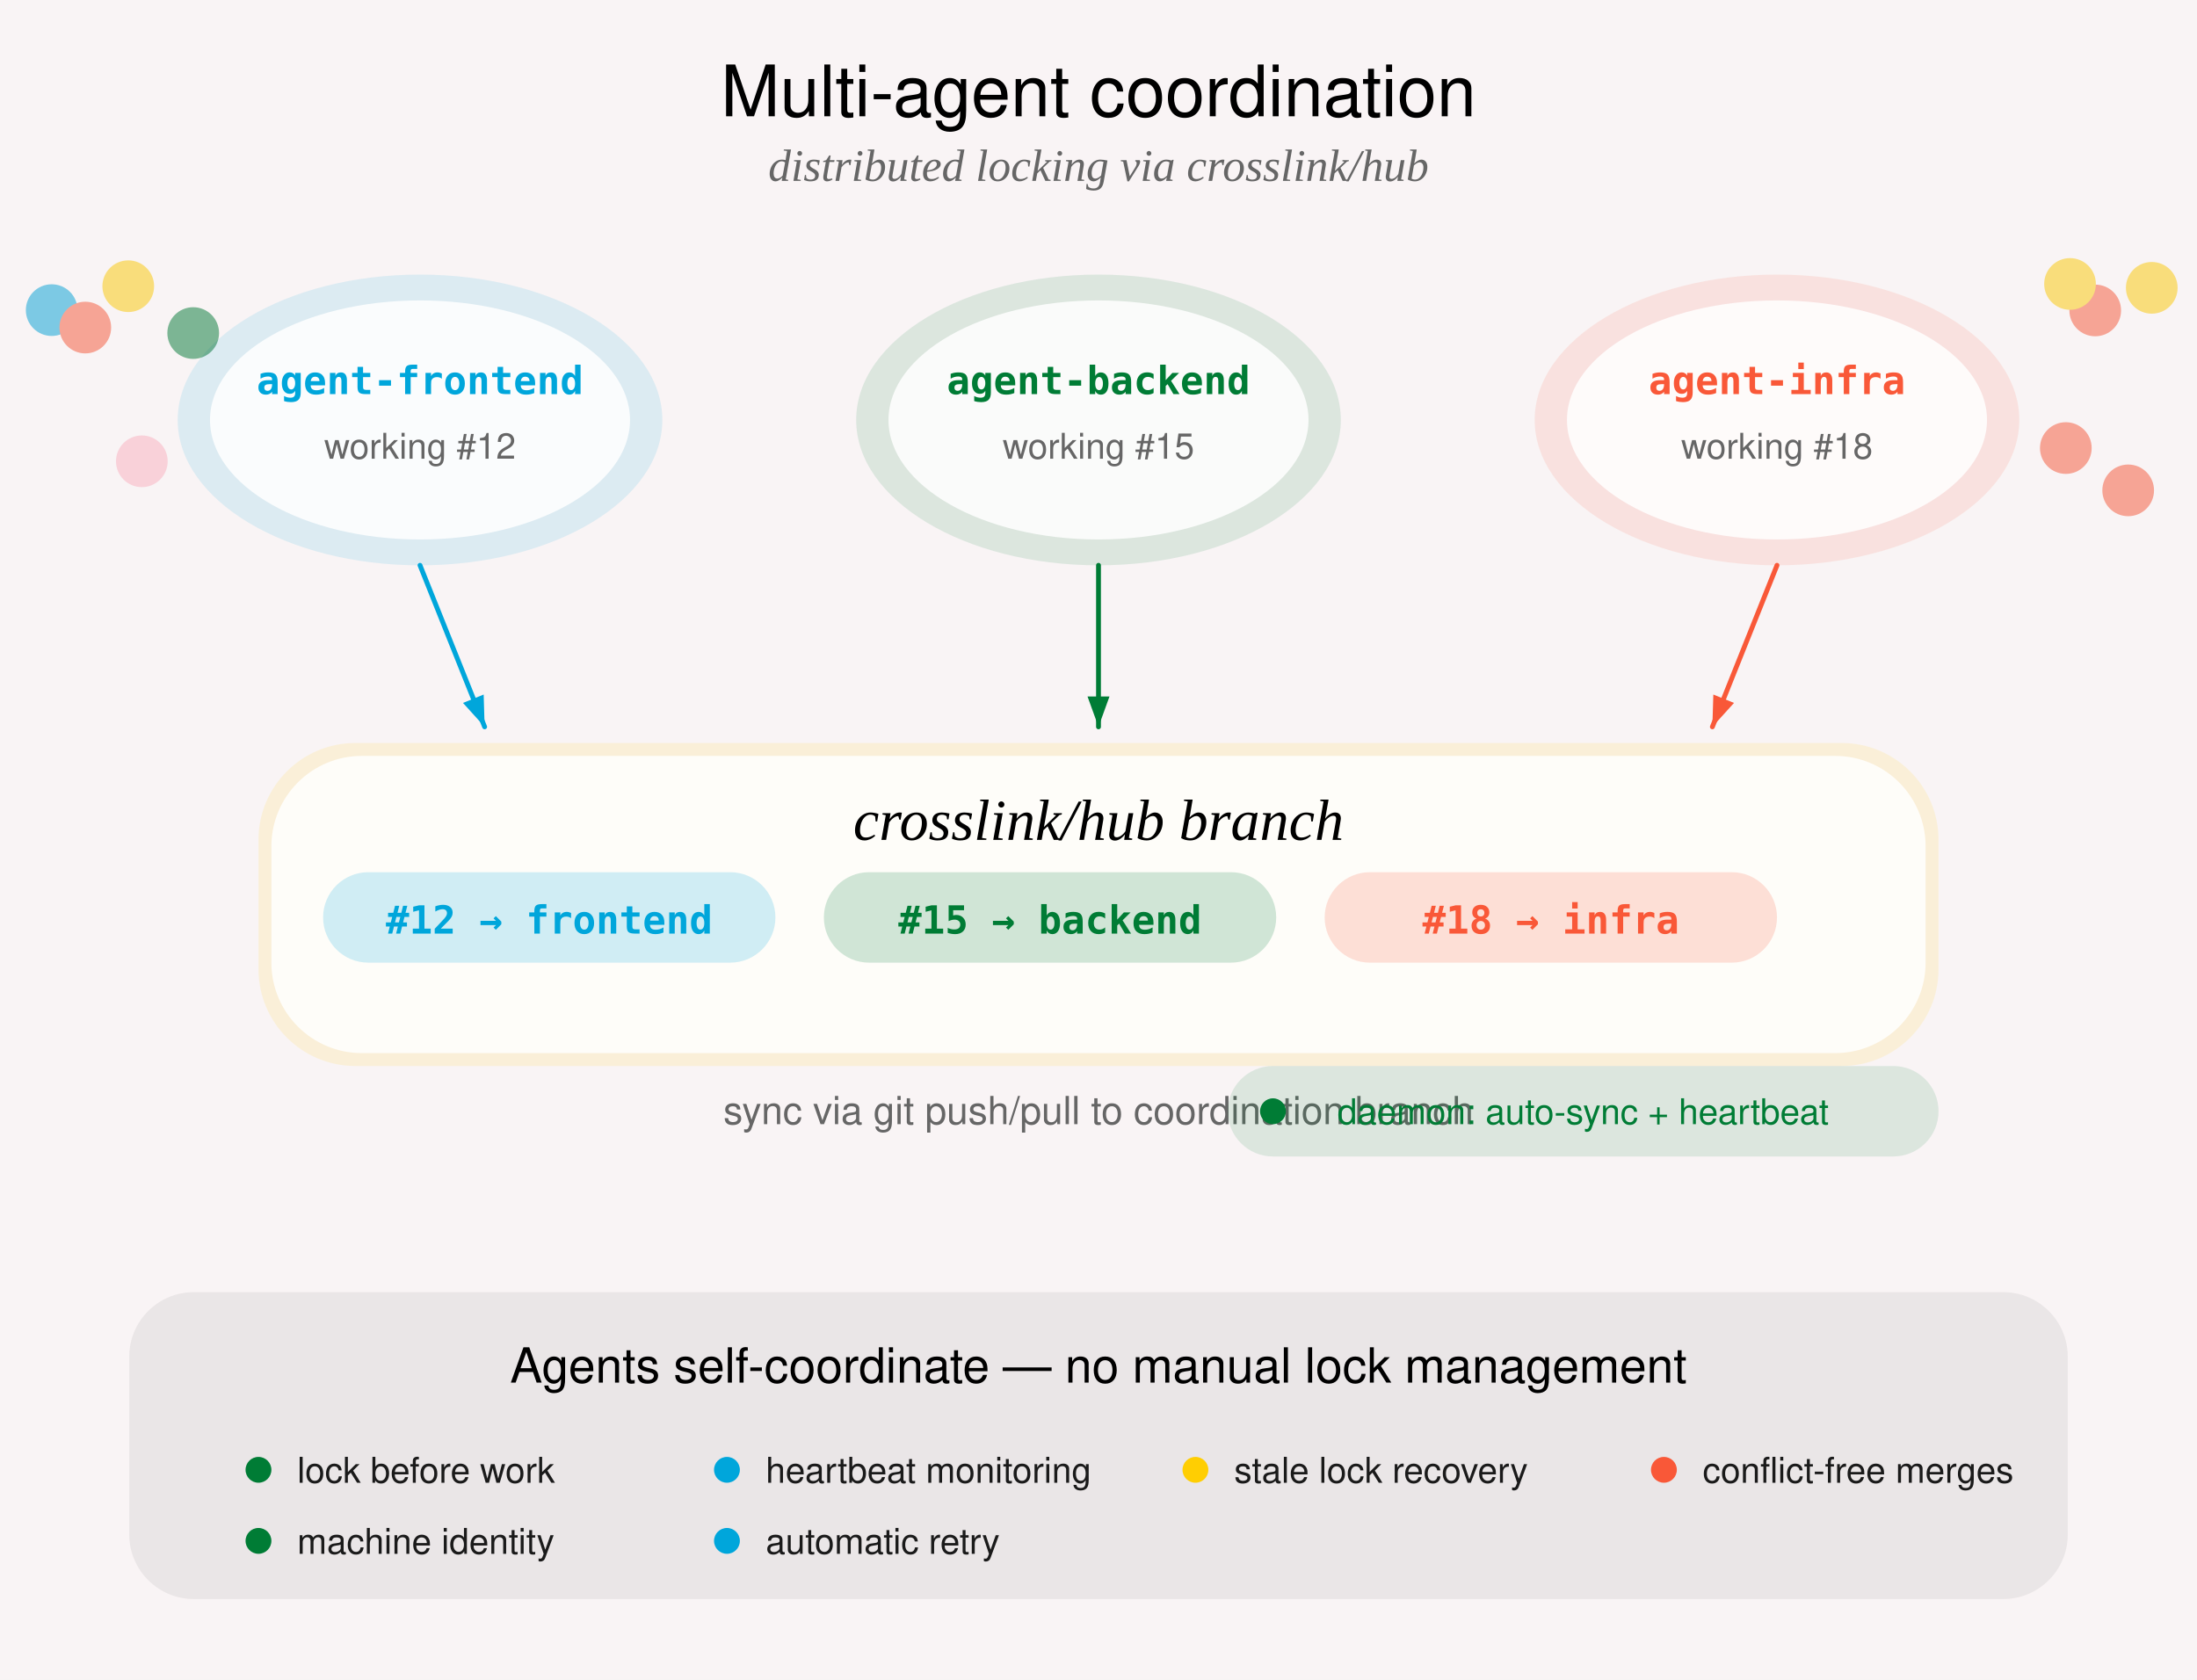
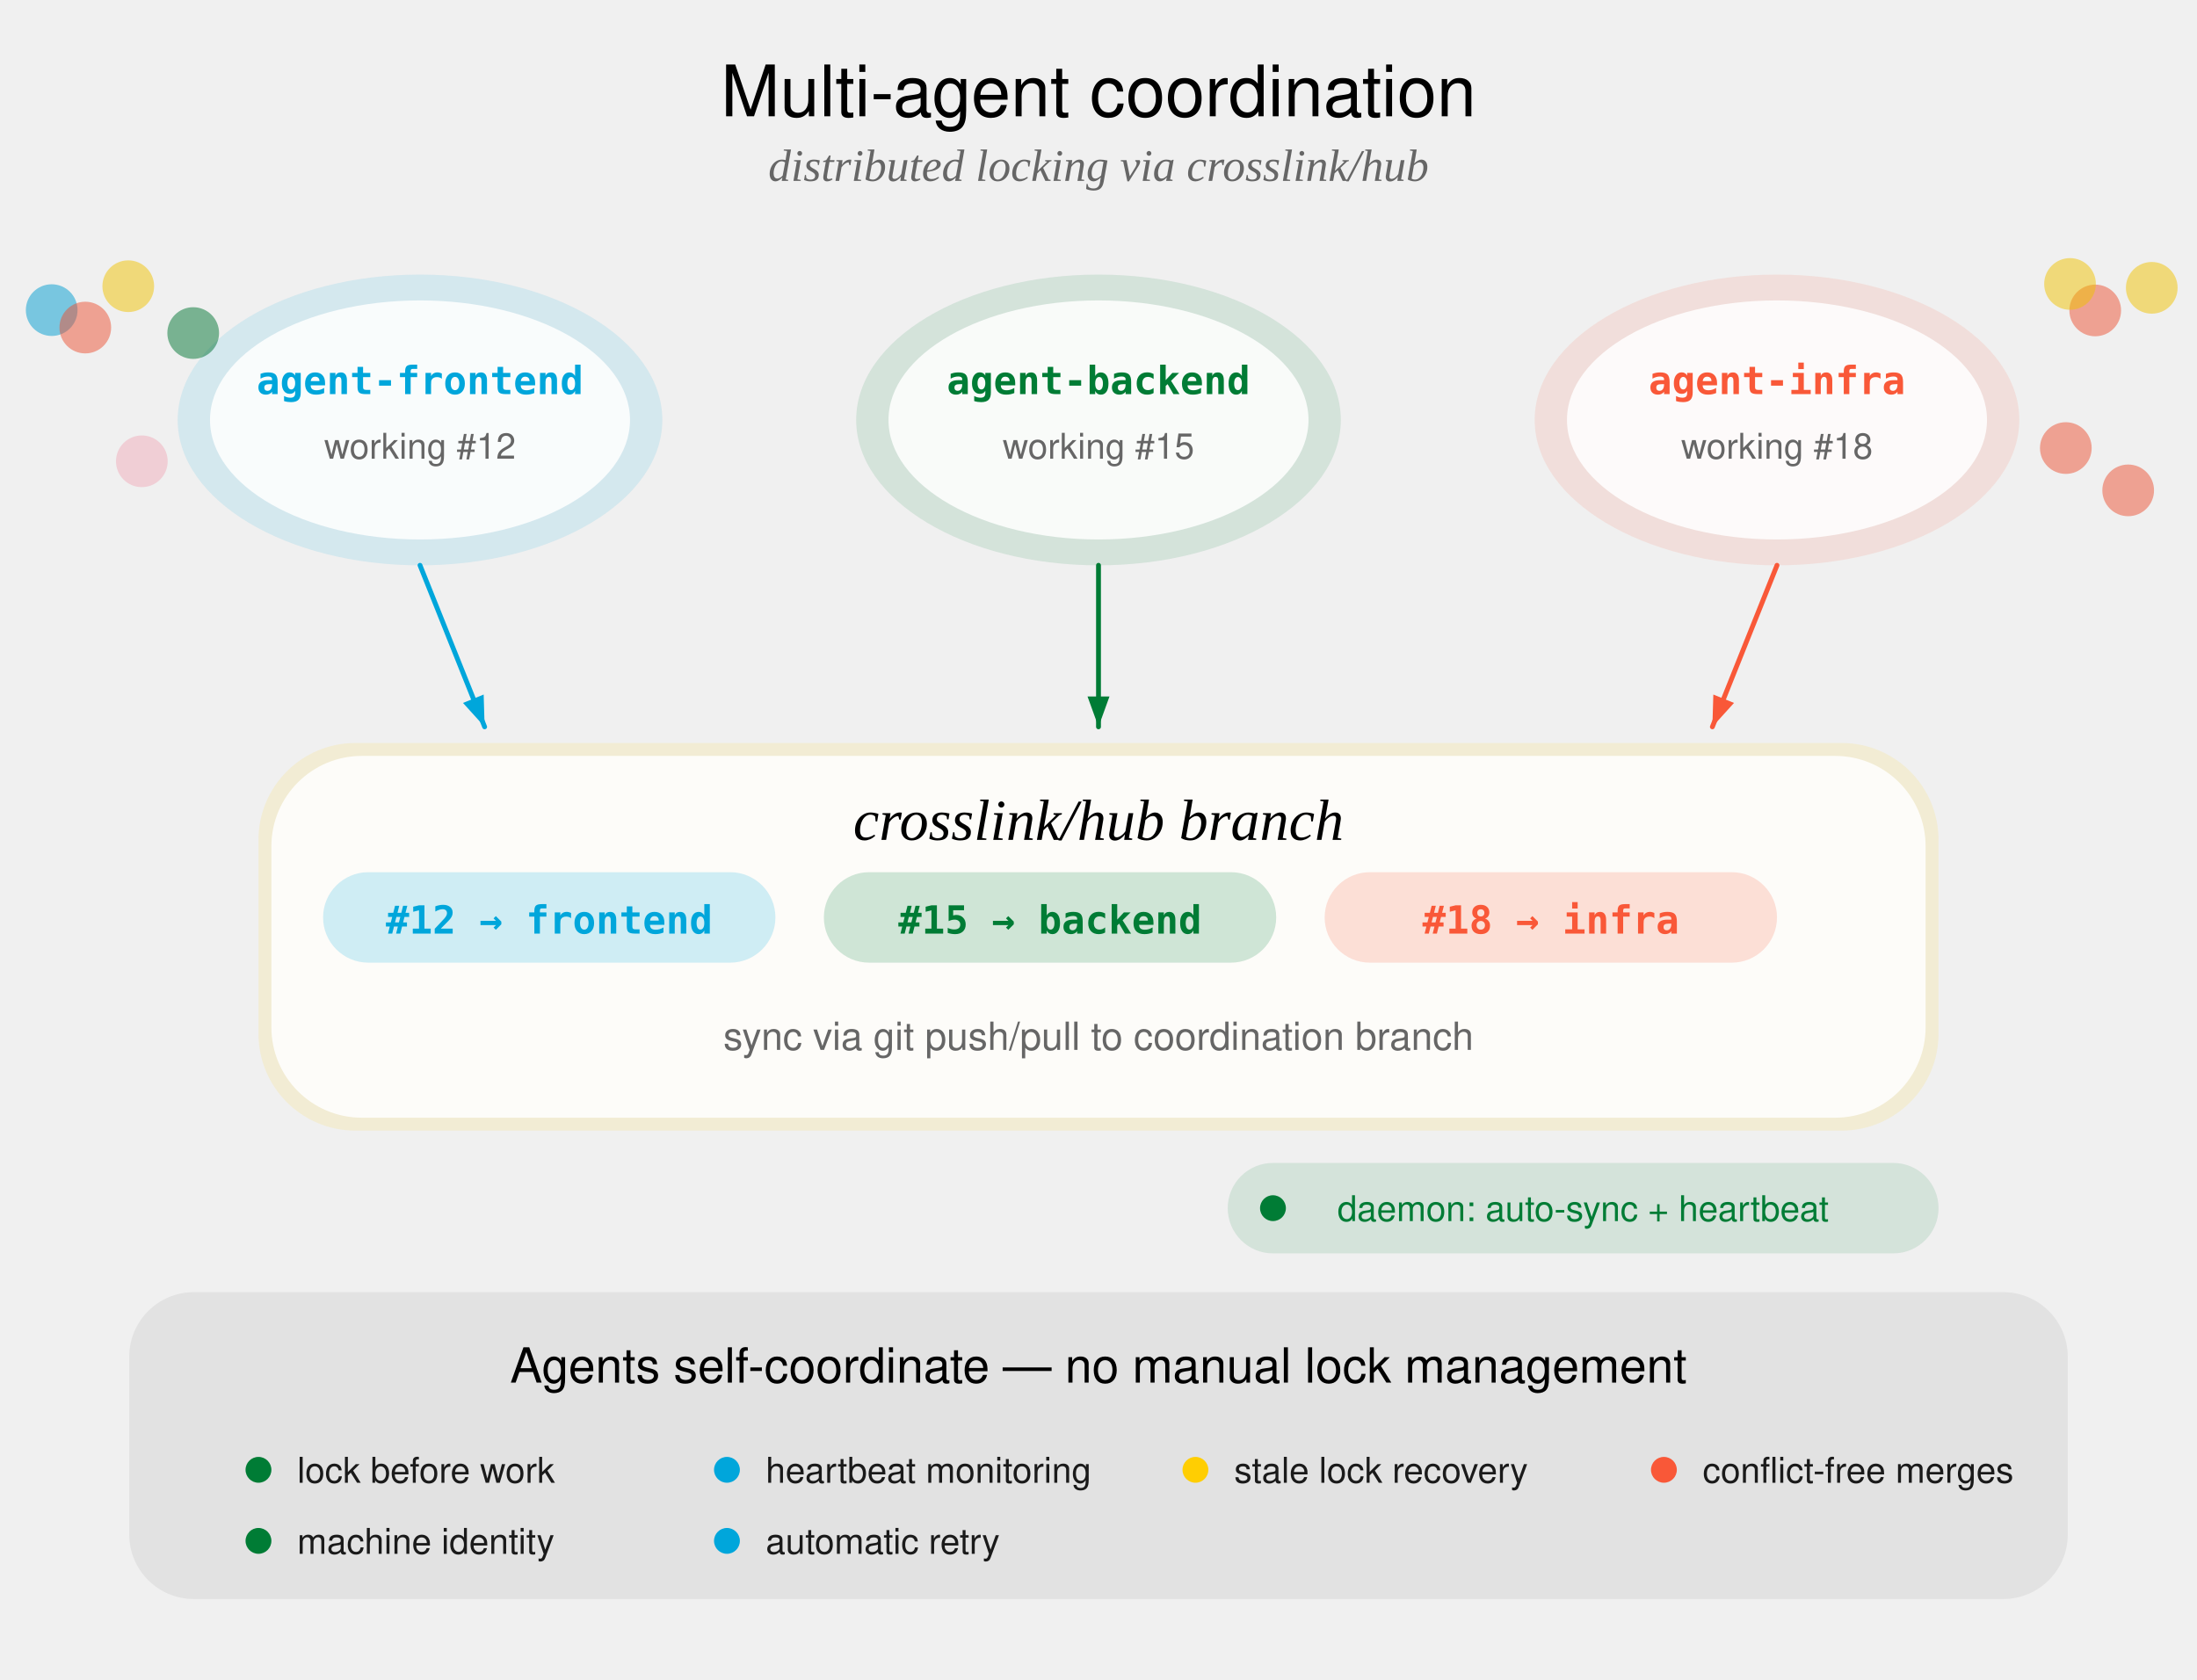
<svg xmlns="http://www.w3.org/2000/svg" viewBox="0 0 680 520" width="680" height="520">
  <defs>
    <style>
      .heading { font-family: Helvetica, Arial, sans-serif; }
      .subheading { font-family: 'Times New Roman', Times, serif; font-style: italic; }
      .body { font-family: Helvetica, Arial, sans-serif; }
      .mono { font-family: 'IBM Plex Mono', 'SF Mono', monospace; }
    </style>
  </defs>
-   <rect width="680" height="520" fill="#F9F4F5" />
  <text x="340.0" y="36" class="heading" font-size="22" fill="#000000" text-anchor="middle">Multi-agent coordination</text>
  <text x="340.0" y="56" class="subheading" font-size="14" fill="#666666" text-anchor="middle">distributed locking via crosslink/hub</text>
  <ellipse cx="130" cy="130" rx="75" ry="45" fill="#00A6DB" opacity="0.12" />
  <ellipse cx="130" cy="130" rx="65" ry="37" fill="#FFFFFF" opacity="0.85" />
  <text x="130" y="122" class="mono" font-size="12" fill="#00A6DB" text-anchor="middle" font-weight="bold">agent-frontend</text>
  <text x="130" y="142" class="body" font-size="11" fill="#666666" text-anchor="middle">working #12</text>
  <ellipse cx="340" cy="130" rx="75" ry="45" fill="#007C35" opacity="0.12" />
  <ellipse cx="340" cy="130" rx="65" ry="37" fill="#FFFFFF" opacity="0.85" />
  <text x="340" y="122" class="mono" font-size="12" fill="#007C35" text-anchor="middle" font-weight="bold">agent-backend</text>
  <text x="340" y="142" class="body" font-size="11" fill="#666666" text-anchor="middle">working #15</text>
  <ellipse cx="550" cy="130" rx="75" ry="45" fill="#F95838" opacity="0.12" />
  <ellipse cx="550" cy="130" rx="65" ry="37" fill="#FFFFFF" opacity="0.85" />
  <text x="550" y="122" class="mono" font-size="12" fill="#F95838" text-anchor="middle" font-weight="bold">agent-infra</text>
  <text x="550" y="142" class="body" font-size="11" fill="#666666" text-anchor="middle">working #18</text>
-   <rect x="80" y="230" width="520" height="100" rx="30" fill="#FFCE02" opacity="0.12" />
-   <rect x="84" y="234" width="512" height="92" rx="28" fill="#FFFFFF" opacity="0.85" />
+   <rect x="80" y="230" width="520" height="120" rx="30" fill="#FFCE02" opacity="0.12" />
+   <rect x="84" y="234" width="512" height="112" rx="28" fill="#FFFFFF" opacity="0.85" />
  <text x="340" y="260" class="subheading" font-size="18" fill="#000000" text-anchor="middle">crosslink/hub branch</text>
  <rect x="100" y="270" width="140" height="28" rx="14" fill="#00A6DB" opacity="0.18" />
  <text x="170.0" y="289.0" class="mono" font-size="12" fill="#00A6DB" text-anchor="middle" font-weight="bold">#12 → frontend</text>
  <rect x="255" y="270" width="140" height="28" rx="14" fill="#007C35" opacity="0.18" />
  <text x="325.0" y="289.0" class="mono" font-size="12" fill="#007C35" text-anchor="middle" font-weight="bold">#15 → backend</text>
  <rect x="410" y="270" width="140" height="28" rx="14" fill="#F95838" opacity="0.18" />
  <text x="480.0" y="289.0" class="mono" font-size="12" fill="#F95838" text-anchor="middle" font-weight="bold">#18 → infra</text>
  <line x1="130.0" y1="175.0" x2="150.0" y2="225.0" stroke="#00A6DB" stroke-width="1.5" stroke-linecap="round" />
  <polygon points="150.0,225.0 143.3,217.6 149.7,215.0" fill="#00A6DB" />
  <line x1="340.0" y1="175.0" x2="340.0" y2="225.0" stroke="#007C35" stroke-width="1.5" stroke-linecap="round" />
  <polygon points="340.0,225.0 336.6,215.6 343.4,215.6" fill="#007C35" />
  <line x1="550.0" y1="175.0" x2="530.0" y2="225.0" stroke="#F95838" stroke-width="1.5" stroke-linecap="round" />
  <polygon points="530.0,225.0 530.3,215.0 536.7,217.6" fill="#F95838" />
-   <text x="340.0" y="348" class="body" font-size="12" fill="#666666" text-anchor="middle">sync via git push/pull to coordination branch</text>
-   <rect x="380" y="330" width="220" height="28" rx="14" fill="#007C35" opacity="0.12" />
-   <circle cx="394" cy="344" r="4" fill="#007C35" />
-   <text x="490" y="348" class="body" font-size="11" fill="#007C35" text-anchor="middle">daemon: auto-sync + heartbeat</text>
+   <text x="340.0" y="325" class="body" font-size="12" fill="#666666" text-anchor="middle">sync via git push/pull to coordination branch</text>
+   <rect x="380" y="360" width="220" height="28" rx="14" fill="#007C35" opacity="0.12" />
+   <circle cx="394" cy="374" r="4" fill="#007C35" />
+   <text x="490" y="378" class="body" font-size="11" fill="#007C35" text-anchor="middle">daemon: auto-sync + heartbeat</text>
  <rect x="40" y="400" width="600" height="95" rx="20" fill="rgba(0,0,0,0.06)" />
  <text x="340.0" y="428" class="heading" font-size="15" fill="#000000" text-anchor="middle">Agents self-coordinate — no manual lock management</text>
  <circle cx="80" cy="455" r="4" fill="#007C35" />
  <text x="92" y="459" class="body" font-size="11" fill="#1a1a1a" text-anchor="start">lock before work</text>
  <circle cx="225" cy="455" r="4" fill="#00A6DB" />
  <text x="237" y="459" class="body" font-size="11" fill="#1a1a1a" text-anchor="start">heartbeat monitoring</text>
  <circle cx="370" cy="455" r="4" fill="#FFCE02" />
  <text x="382" y="459" class="body" font-size="11" fill="#1a1a1a" text-anchor="start">stale lock recovery</text>
  <circle cx="515" cy="455" r="4" fill="#F95838" />
  <text x="527" y="459" class="body" font-size="11" fill="#1a1a1a" text-anchor="start">conflict-free merges</text>
  <circle cx="80" cy="477" r="4" fill="#007C35" />
  <text x="92" y="481" class="body" font-size="11" fill="#1a1a1a" text-anchor="start">machine identity</text>
  <circle cx="225" cy="477" r="4" fill="#00A6DB" />
  <text x="237" y="481" class="body" font-size="11" fill="#1a1a1a" text-anchor="start">automatic retry</text>
-   <g style="mix-blend-mode: multiply" opacity="0.5">
-     <circle cx="43.9" cy="142.8" r="8" fill="#FFB6C6" />
-     <circle cx="16.0" cy="96.0" r="8" fill="#00A6DB" />
-     <circle cx="59.8" cy="103.1" r="8" fill="#007C35" />
-     <circle cx="39.7" cy="88.6" r="8" fill="#FFCE02" />
-     <circle cx="26.4" cy="101.4" r="8" fill="#F95838" />
+   <g style="mix-blend-mode: multiply">
+     <circle cx="43.9" cy="142.8" r="8" fill="#FFB6C6" opacity="0.5" />
+     <circle cx="16.0" cy="96.0" r="8" fill="#00A6DB" opacity="0.5" />
+     <circle cx="59.8" cy="103.1" r="8" fill="#007C35" opacity="0.5" />
+     <circle cx="39.7" cy="88.6" r="8" fill="#FFCE02" opacity="0.5" />
+     <circle cx="26.4" cy="101.4" r="8" fill="#F95838" opacity="0.5" />
  </g>
-   <g style="mix-blend-mode: multiply" opacity="0.5">
-     <circle cx="658.7" cy="151.8" r="8" fill="#F95838" />
-     <circle cx="648.5" cy="96.1" r="8" fill="#F95838" />
-     <circle cx="666.0" cy="89.1" r="8" fill="#FFCE02" />
-     <circle cx="639.4" cy="138.7" r="8" fill="#F95838" />
-     <circle cx="640.7" cy="87.9" r="8" fill="#FFCE02" />
+   <g style="mix-blend-mode: multiply">
+     <circle cx="658.7" cy="151.8" r="8" fill="#F95838" opacity="0.5" />
+     <circle cx="648.5" cy="96.1" r="8" fill="#F95838" opacity="0.5" />
+     <circle cx="666.0" cy="89.1" r="8" fill="#FFCE02" opacity="0.5" />
+     <circle cx="639.4" cy="138.7" r="8" fill="#F95838" opacity="0.5" />
+     <circle cx="640.7" cy="87.9" r="8" fill="#FFCE02" opacity="0.5" />
  </g>
</svg>
